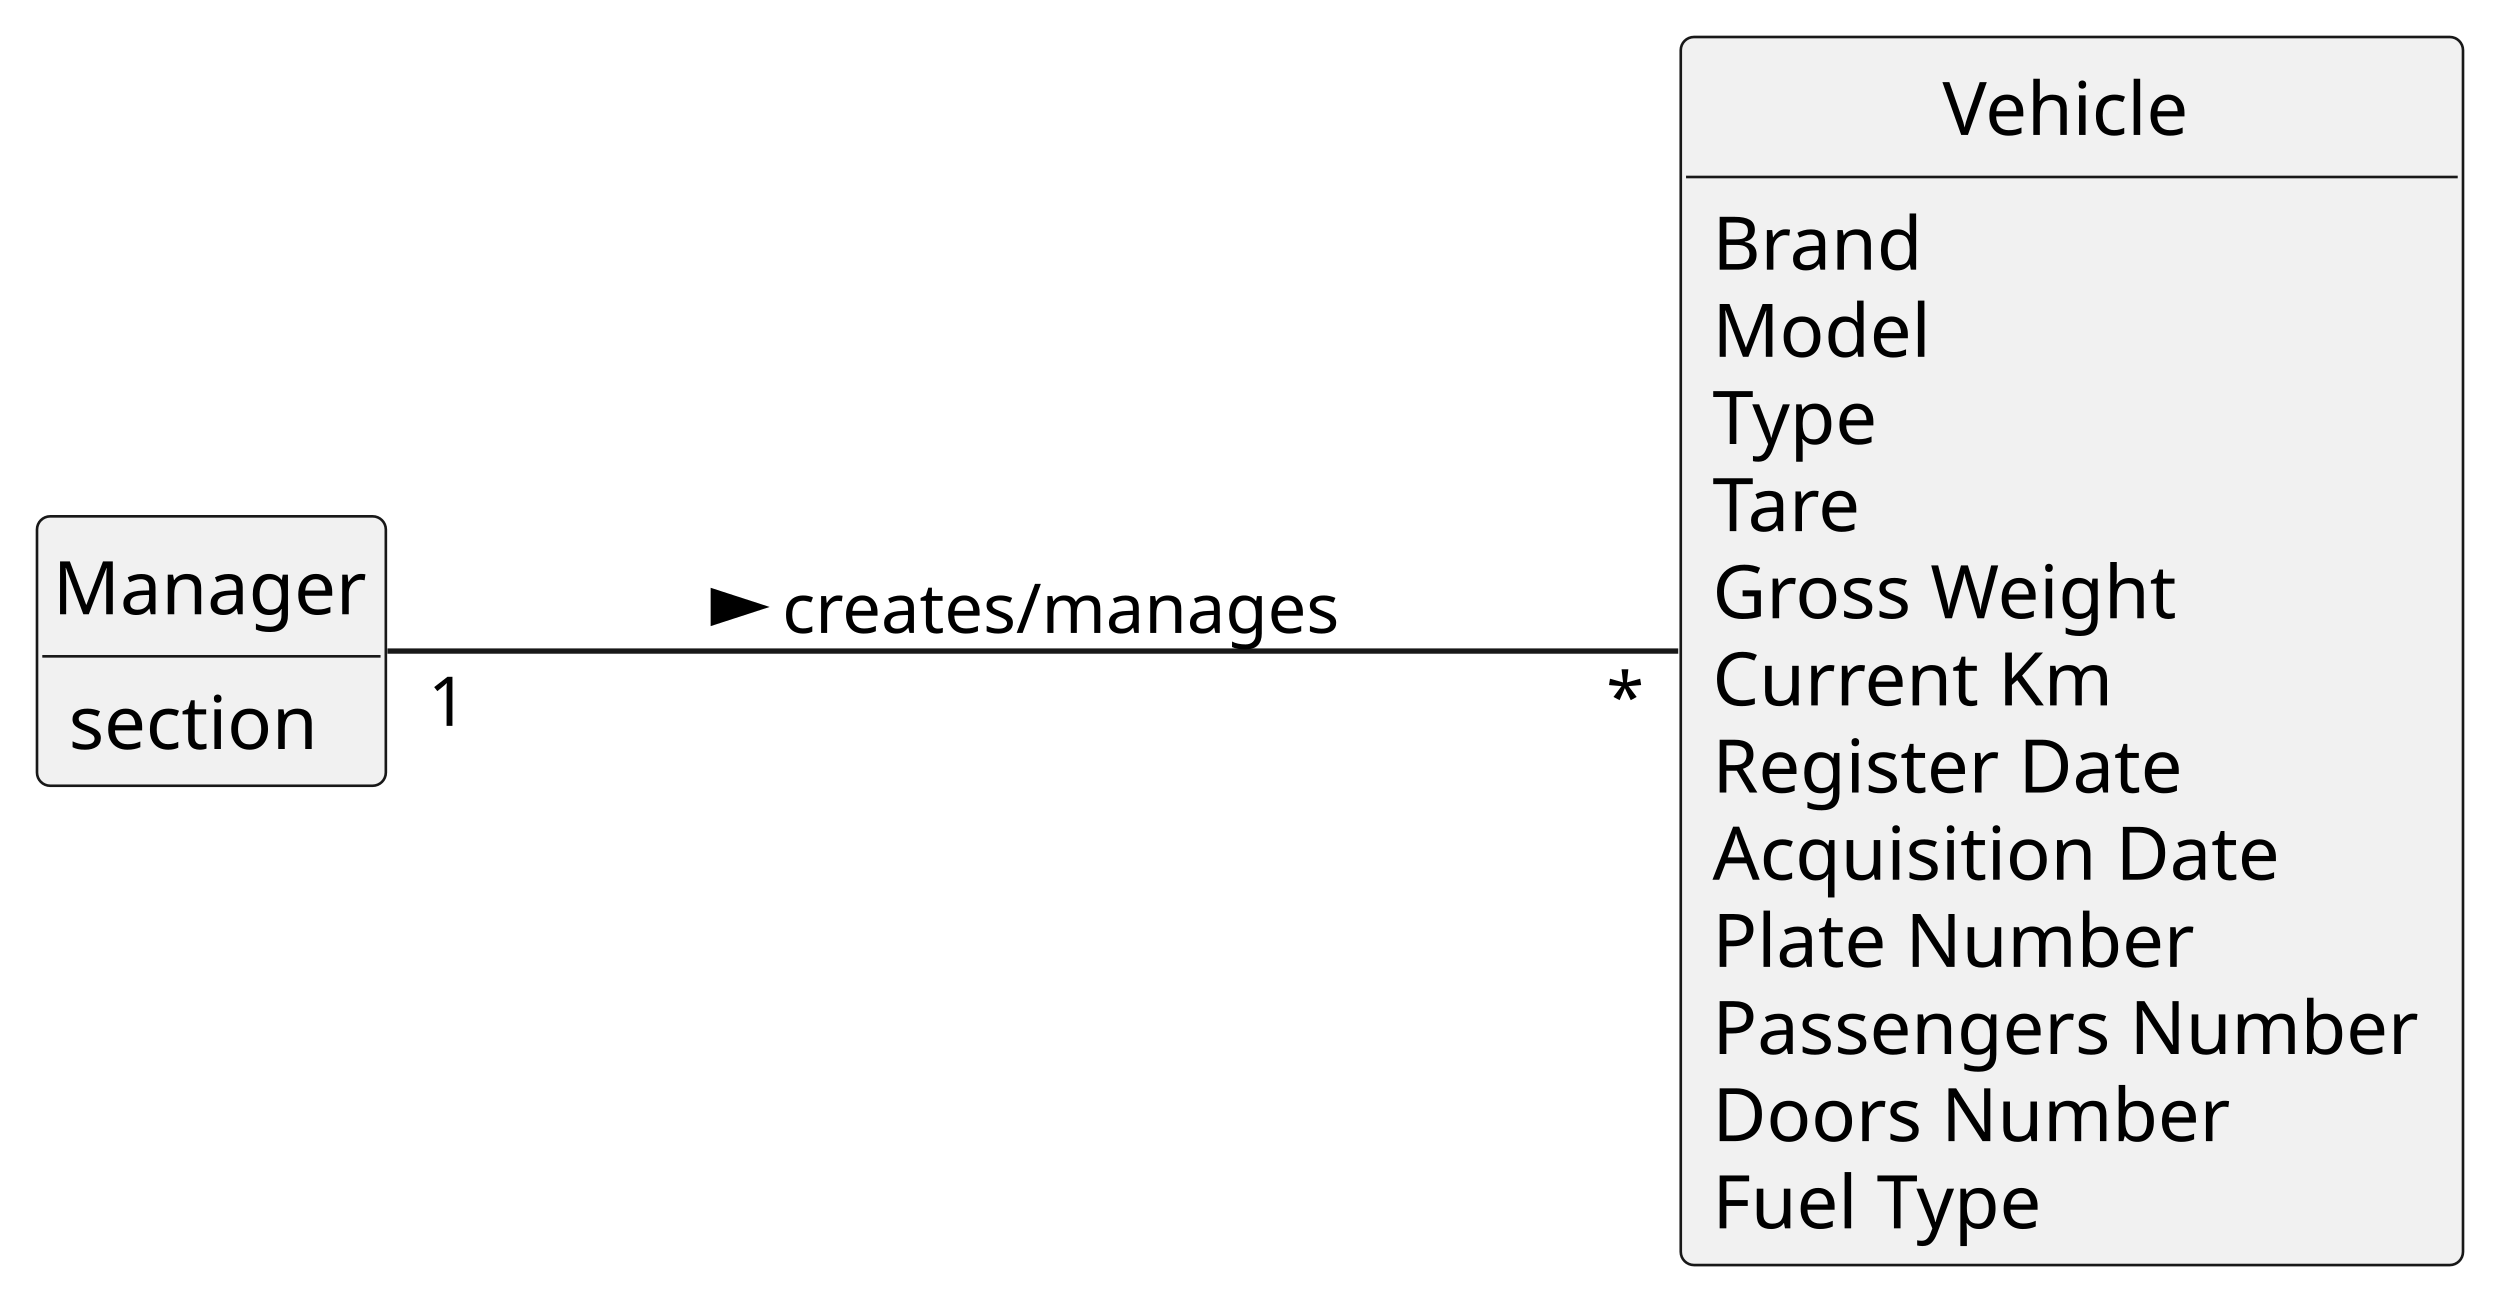
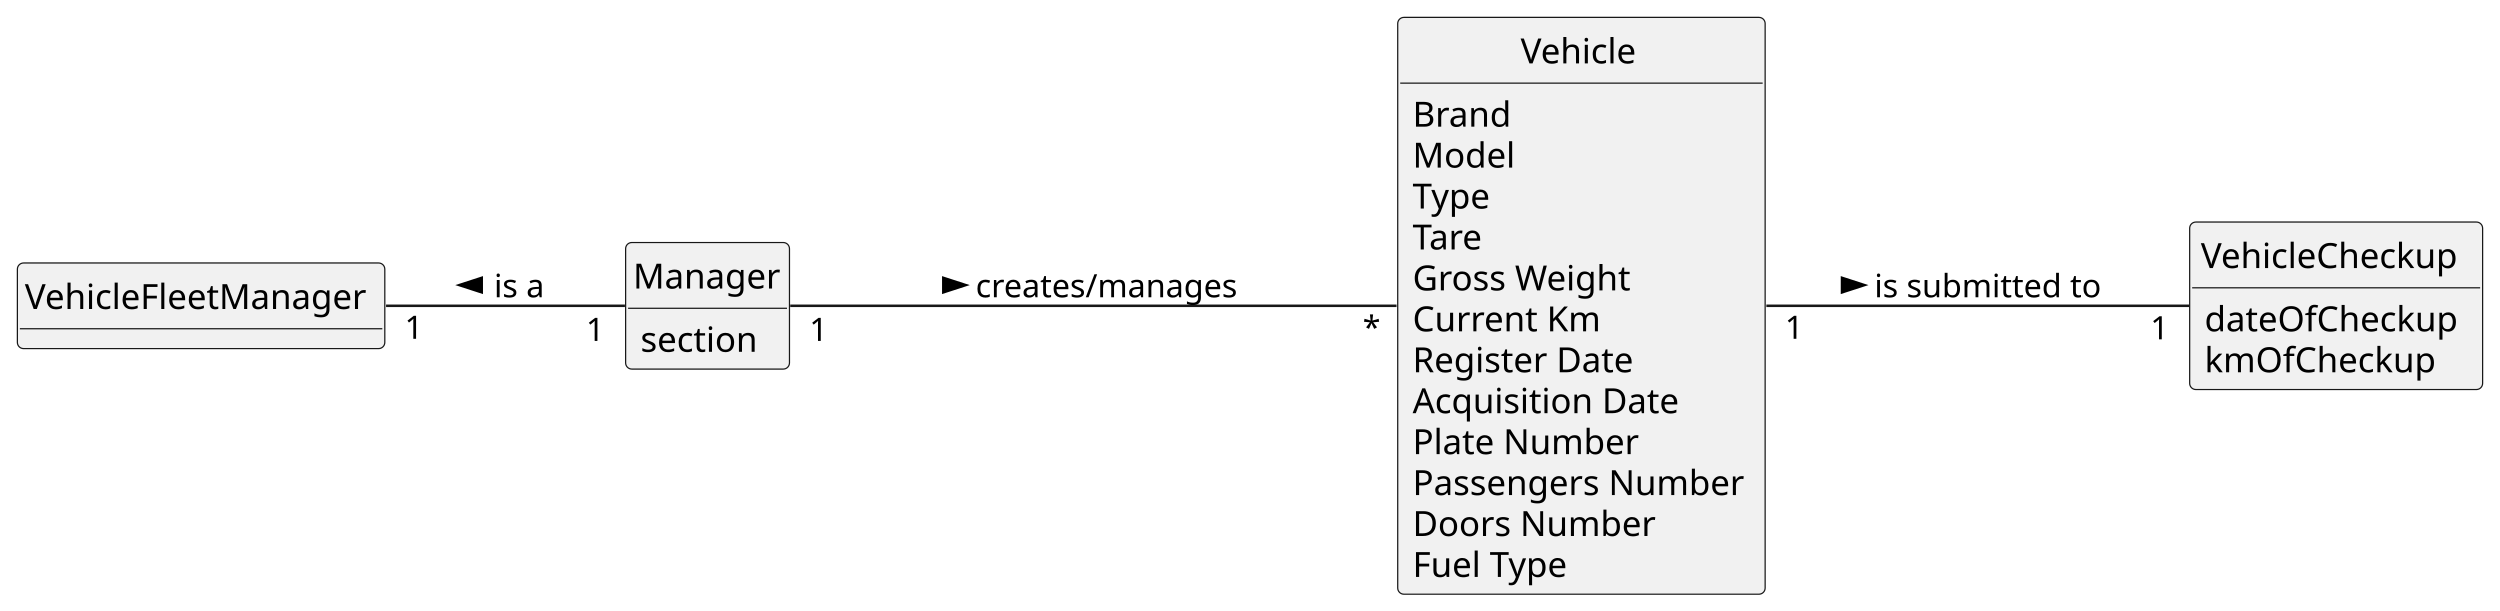
- <svg xmlns="http://www.w3.org/2000/svg" contentStyleType="text/css" height="246px" preserveAspectRatio="none" style="width:473px;height:246px;background:#FFFFFF;" version="1.1" viewBox="0 0 473 246" width="473px" zoomAndPan="magnify">
+ <svg xmlns="http://www.w3.org/2000/svg" contentStyleType="text/css" height="246px" preserveAspectRatio="none" style="width:1007px;height:246px;background:#FFFFFF;" version="1.1" viewBox="0 0 1007 246" width="1007px" zoomAndPan="magnify">
  <defs />
  <g>
    <g id="elem_Manager">
-       <rect codeLine="12" fill="#F1F1F1" height="50.977" id="Manager" rx="2.5" ry="2.5" style="stroke:#181818;stroke-width:0.5;" width="66" x="7" y="97.69" />
-       <text fill="#000000" font-family="sans-serif" font-size="14" lengthAdjust="spacing" textLength="60" x="10" y="116.225">Manager</text>
-       <line style="stroke:#181818;stroke-width:0.5;" x1="8" x2="72" y1="124.178" y2="124.178" />
-       <text fill="#000000" font-family="sans-serif" font-size="14" lengthAdjust="spacing" textLength="49" x="13" y="141.713">section</text>
+       <rect codeLine="12" fill="#F1F1F1" height="50.977" id="Manager" rx="2.5" ry="2.5" style="stroke:#181818;stroke-width:0.5;" width="66" x="252" y="97.69" />
+       <text fill="#000000" font-family="sans-serif" font-size="14" lengthAdjust="spacing" textLength="60" x="255" y="116.225">Manager</text>
+       <line style="stroke:#181818;stroke-width:0.5;" x1="253" x2="317" y1="124.178" y2="124.178" />
+       <text fill="#000000" font-family="sans-serif" font-size="14" lengthAdjust="spacing" textLength="49" x="258" y="141.713">section</text>
+     </g>
+     <g id="elem_VehicleFleetManager">
+       <rect codeLine="16" fill="#F1F1F1" height="34.488" id="VehicleFleetManager" rx="2.5" ry="2.5" style="stroke:#181818;stroke-width:0.5;" width="148" x="7" y="105.93" />
+       <text fill="#000000" font-family="sans-serif" font-size="14" lengthAdjust="spacing" textLength="142" x="10" y="124.465">VehicleFleetManager</text>
+       <line style="stroke:#181818;stroke-width:0.5;" x1="8" x2="154" y1="132.418" y2="132.418" />
    </g>
    <g id="elem_Vehicle">
-       <rect codeLine="16" fill="#F1F1F1" height="232.348" id="Vehicle" rx="2.5" ry="2.5" style="stroke:#181818;stroke-width:0.5;" width="148" x="318" y="7" />
-       <text fill="#000000" font-family="sans-serif" font-size="14" lengthAdjust="spacing" textLength="49" x="367.5" y="25.535">Vehicle</text>
-       <line style="stroke:#181818;stroke-width:0.5;" x1="319" x2="465" y1="33.488" y2="33.488" />
-       <text fill="#000000" font-family="sans-serif" font-size="14" lengthAdjust="spacing" textLength="40" x="324" y="51.023">Brand</text>
-       <text fill="#000000" font-family="sans-serif" font-size="14" lengthAdjust="spacing" textLength="42" x="324" y="67.512">Model</text>
-       <text fill="#000000" font-family="sans-serif" font-size="14" lengthAdjust="spacing" textLength="33" x="324" y="84">Type</text>
-       <text fill="#000000" font-family="sans-serif" font-size="14" lengthAdjust="spacing" textLength="31" x="324" y="100.488">Tare</text>
-       <text fill="#000000" font-family="sans-serif" font-size="14" lengthAdjust="spacing" textLength="90" x="324" y="116.977">Gross Weight</text>
-       <text fill="#000000" font-family="sans-serif" font-size="14" lengthAdjust="spacing" textLength="79" x="324" y="133.465">Current Km</text>
-       <text fill="#000000" font-family="sans-serif" font-size="14" lengthAdjust="spacing" textLength="91" x="324" y="149.953">Register Date</text>
-       <text fill="#000000" font-family="sans-serif" font-size="14" lengthAdjust="spacing" textLength="112" x="324" y="166.441">Acquisition Date</text>
-       <text fill="#000000" font-family="sans-serif" font-size="14" lengthAdjust="spacing" textLength="92" x="324" y="182.93">Plate Number</text>
-       <text fill="#000000" font-family="sans-serif" font-size="14" lengthAdjust="spacing" textLength="136" x="324" y="199.418">Passengers Number</text>
-       <text fill="#000000" font-family="sans-serif" font-size="14" lengthAdjust="spacing" textLength="100" x="324" y="215.906">Doors Number</text>
-       <text fill="#000000" font-family="sans-serif" font-size="14" lengthAdjust="spacing" textLength="66" x="324" y="232.394">Fuel Type</text>
+       <rect codeLine="20" fill="#F1F1F1" height="232.348" id="Vehicle" rx="2.5" ry="2.5" style="stroke:#181818;stroke-width:0.5;" width="148" x="563" y="7" />
+       <text fill="#000000" font-family="sans-serif" font-size="14" lengthAdjust="spacing" textLength="49" x="612.5" y="25.535">Vehicle</text>
+       <line style="stroke:#181818;stroke-width:0.5;" x1="564" x2="710" y1="33.488" y2="33.488" />
+       <text fill="#000000" font-family="sans-serif" font-size="14" lengthAdjust="spacing" textLength="40" x="569" y="51.023">Brand</text>
+       <text fill="#000000" font-family="sans-serif" font-size="14" lengthAdjust="spacing" textLength="42" x="569" y="67.512">Model</text>
+       <text fill="#000000" font-family="sans-serif" font-size="14" lengthAdjust="spacing" textLength="33" x="569" y="84">Type</text>
+       <text fill="#000000" font-family="sans-serif" font-size="14" lengthAdjust="spacing" textLength="31" x="569" y="100.488">Tare</text>
+       <text fill="#000000" font-family="sans-serif" font-size="14" lengthAdjust="spacing" textLength="90" x="569" y="116.977">Gross Weight</text>
+       <text fill="#000000" font-family="sans-serif" font-size="14" lengthAdjust="spacing" textLength="79" x="569" y="133.465">Current Km</text>
+       <text fill="#000000" font-family="sans-serif" font-size="14" lengthAdjust="spacing" textLength="91" x="569" y="149.953">Register Date</text>
+       <text fill="#000000" font-family="sans-serif" font-size="14" lengthAdjust="spacing" textLength="112" x="569" y="166.441">Acquisition Date</text>
+       <text fill="#000000" font-family="sans-serif" font-size="14" lengthAdjust="spacing" textLength="92" x="569" y="182.93">Plate Number</text>
+       <text fill="#000000" font-family="sans-serif" font-size="14" lengthAdjust="spacing" textLength="136" x="569" y="199.418">Passengers Number</text>
+       <text fill="#000000" font-family="sans-serif" font-size="14" lengthAdjust="spacing" textLength="100" x="569" y="215.906">Doors Number</text>
+       <text fill="#000000" font-family="sans-serif" font-size="14" lengthAdjust="spacing" textLength="66" x="569" y="232.394">Fuel Type</text>
+     </g>
+     <g id="elem_VehicleCheckup">
+       <rect codeLine="39" fill="#F1F1F1" height="67.465" id="VehicleCheckup" rx="2.5" ry="2.5" style="stroke:#181818;stroke-width:0.5;" width="118" x="882" y="89.44" />
+       <text fill="#000000" font-family="sans-serif" font-size="14" lengthAdjust="spacing" textLength="109" x="886.5" y="107.975">VehicleCheckup</text>
+       <line style="stroke:#181818;stroke-width:0.5;" x1="883" x2="999" y1="115.928" y2="115.928" />
+       <text fill="#000000" font-family="sans-serif" font-size="14" lengthAdjust="spacing" textLength="106" x="888" y="133.463">dateOfCheckup</text>
+       <text fill="#000000" font-family="sans-serif" font-size="14" lengthAdjust="spacing" textLength="97" x="888" y="149.952">kmOfCheckup</text>
    </g>
    <g id="link_Manager_Vehicle">
-       <path codeLine="35" d="M73.3,123.18 C128.47,123.18 242.18,123.18 317.52,123.18 " fill="none" id="Manager-Vehicle" style="stroke:#181818;stroke-width:1.0;" />
-       <polygon fill="#000000" points="144,114.835,134.955,111.896,134.955,117.774,144,114.835" style="stroke:#000000;stroke-width:1.0;" />
-       <text fill="#000000" font-family="sans-serif" font-size="13" lengthAdjust="spacing" textLength="108" x="148" y="119.748">creates/manages</text>
-       <text fill="#000000" font-family="sans-serif" font-size="13" lengthAdjust="spacing" textLength="8" x="80.993" y="137.328">1</text>
-       <text fill="#000000" font-family="sans-serif" font-size="13" lengthAdjust="spacing" textLength="6" x="303.893" y="136.502">*</text>
+       <path codeLine="44" d="M318.3,123.18 C373.47,123.18 487.18,123.18 562.52,123.18 " fill="none" id="Manager-Vehicle" style="stroke:#181818;stroke-width:1.0;" />
+       <polygon fill="#000000" points="389,114.835,379.955,111.896,379.955,117.774,389,114.835" style="stroke:#000000;stroke-width:1.0;" />
+       <text fill="#000000" font-family="sans-serif" font-size="13" lengthAdjust="spacing" textLength="108" x="393" y="119.748">creates/manages</text>
+       <text fill="#000000" font-family="sans-serif" font-size="13" lengthAdjust="spacing" textLength="8" x="325.993" y="137.328">1</text>
+       <text fill="#000000" font-family="sans-serif" font-size="13" lengthAdjust="spacing" textLength="6" x="548.893" y="136.502">*</text>
+     </g>
+     <g id="link_VehicleFleetManager_Manager">
+       <path codeLine="45" d="M155.5,123.18 C188.55,123.18 225.86,123.18 251.72,123.18 " fill="none" id="VehicleFleetManager-Manager" style="stroke:#181818;stroke-width:1.0;" />
+       <polygon fill="#000000" points="185,114.835,194.045,117.774,194.045,111.896,185,114.835" style="stroke:#000000;stroke-width:1.0;" />
+       <text fill="#000000" font-family="sans-serif" font-size="13" lengthAdjust="spacing" textLength="22" x="199" y="119.748">is a</text>
+       <text fill="#000000" font-family="sans-serif" font-size="13" lengthAdjust="spacing" textLength="8" x="162.982" y="136.479">1</text>
+       <text fill="#000000" font-family="sans-serif" font-size="13" lengthAdjust="spacing" textLength="8" x="236.031" y="137.328">1</text>
+     </g>
+     <g id="link_Vehicle_VehicleCheckup">
+       <path codeLine="46" d="M711.49,123.18 C763.87,123.18 833.32,123.18 881.85,123.18 " fill="none" id="Vehicle-VehicleCheckup" style="stroke:#181818;stroke-width:1.0;" />
+       <polygon fill="#000000" points="751,114.835,741.955,111.896,741.955,117.774,751,114.835" style="stroke:#000000;stroke-width:1.0;" />
+       <text fill="#000000" font-family="sans-serif" font-size="13" lengthAdjust="spacing" textLength="96" x="755" y="119.748">is submitted to</text>
+       <text fill="#000000" font-family="sans-serif" font-size="13" lengthAdjust="spacing" textLength="8" x="718.971" y="136.479">1</text>
+       <text fill="#000000" font-family="sans-serif" font-size="13" lengthAdjust="spacing" textLength="8" x="866.154" y="136.682">1</text>
    </g>
  </g>
</svg>
